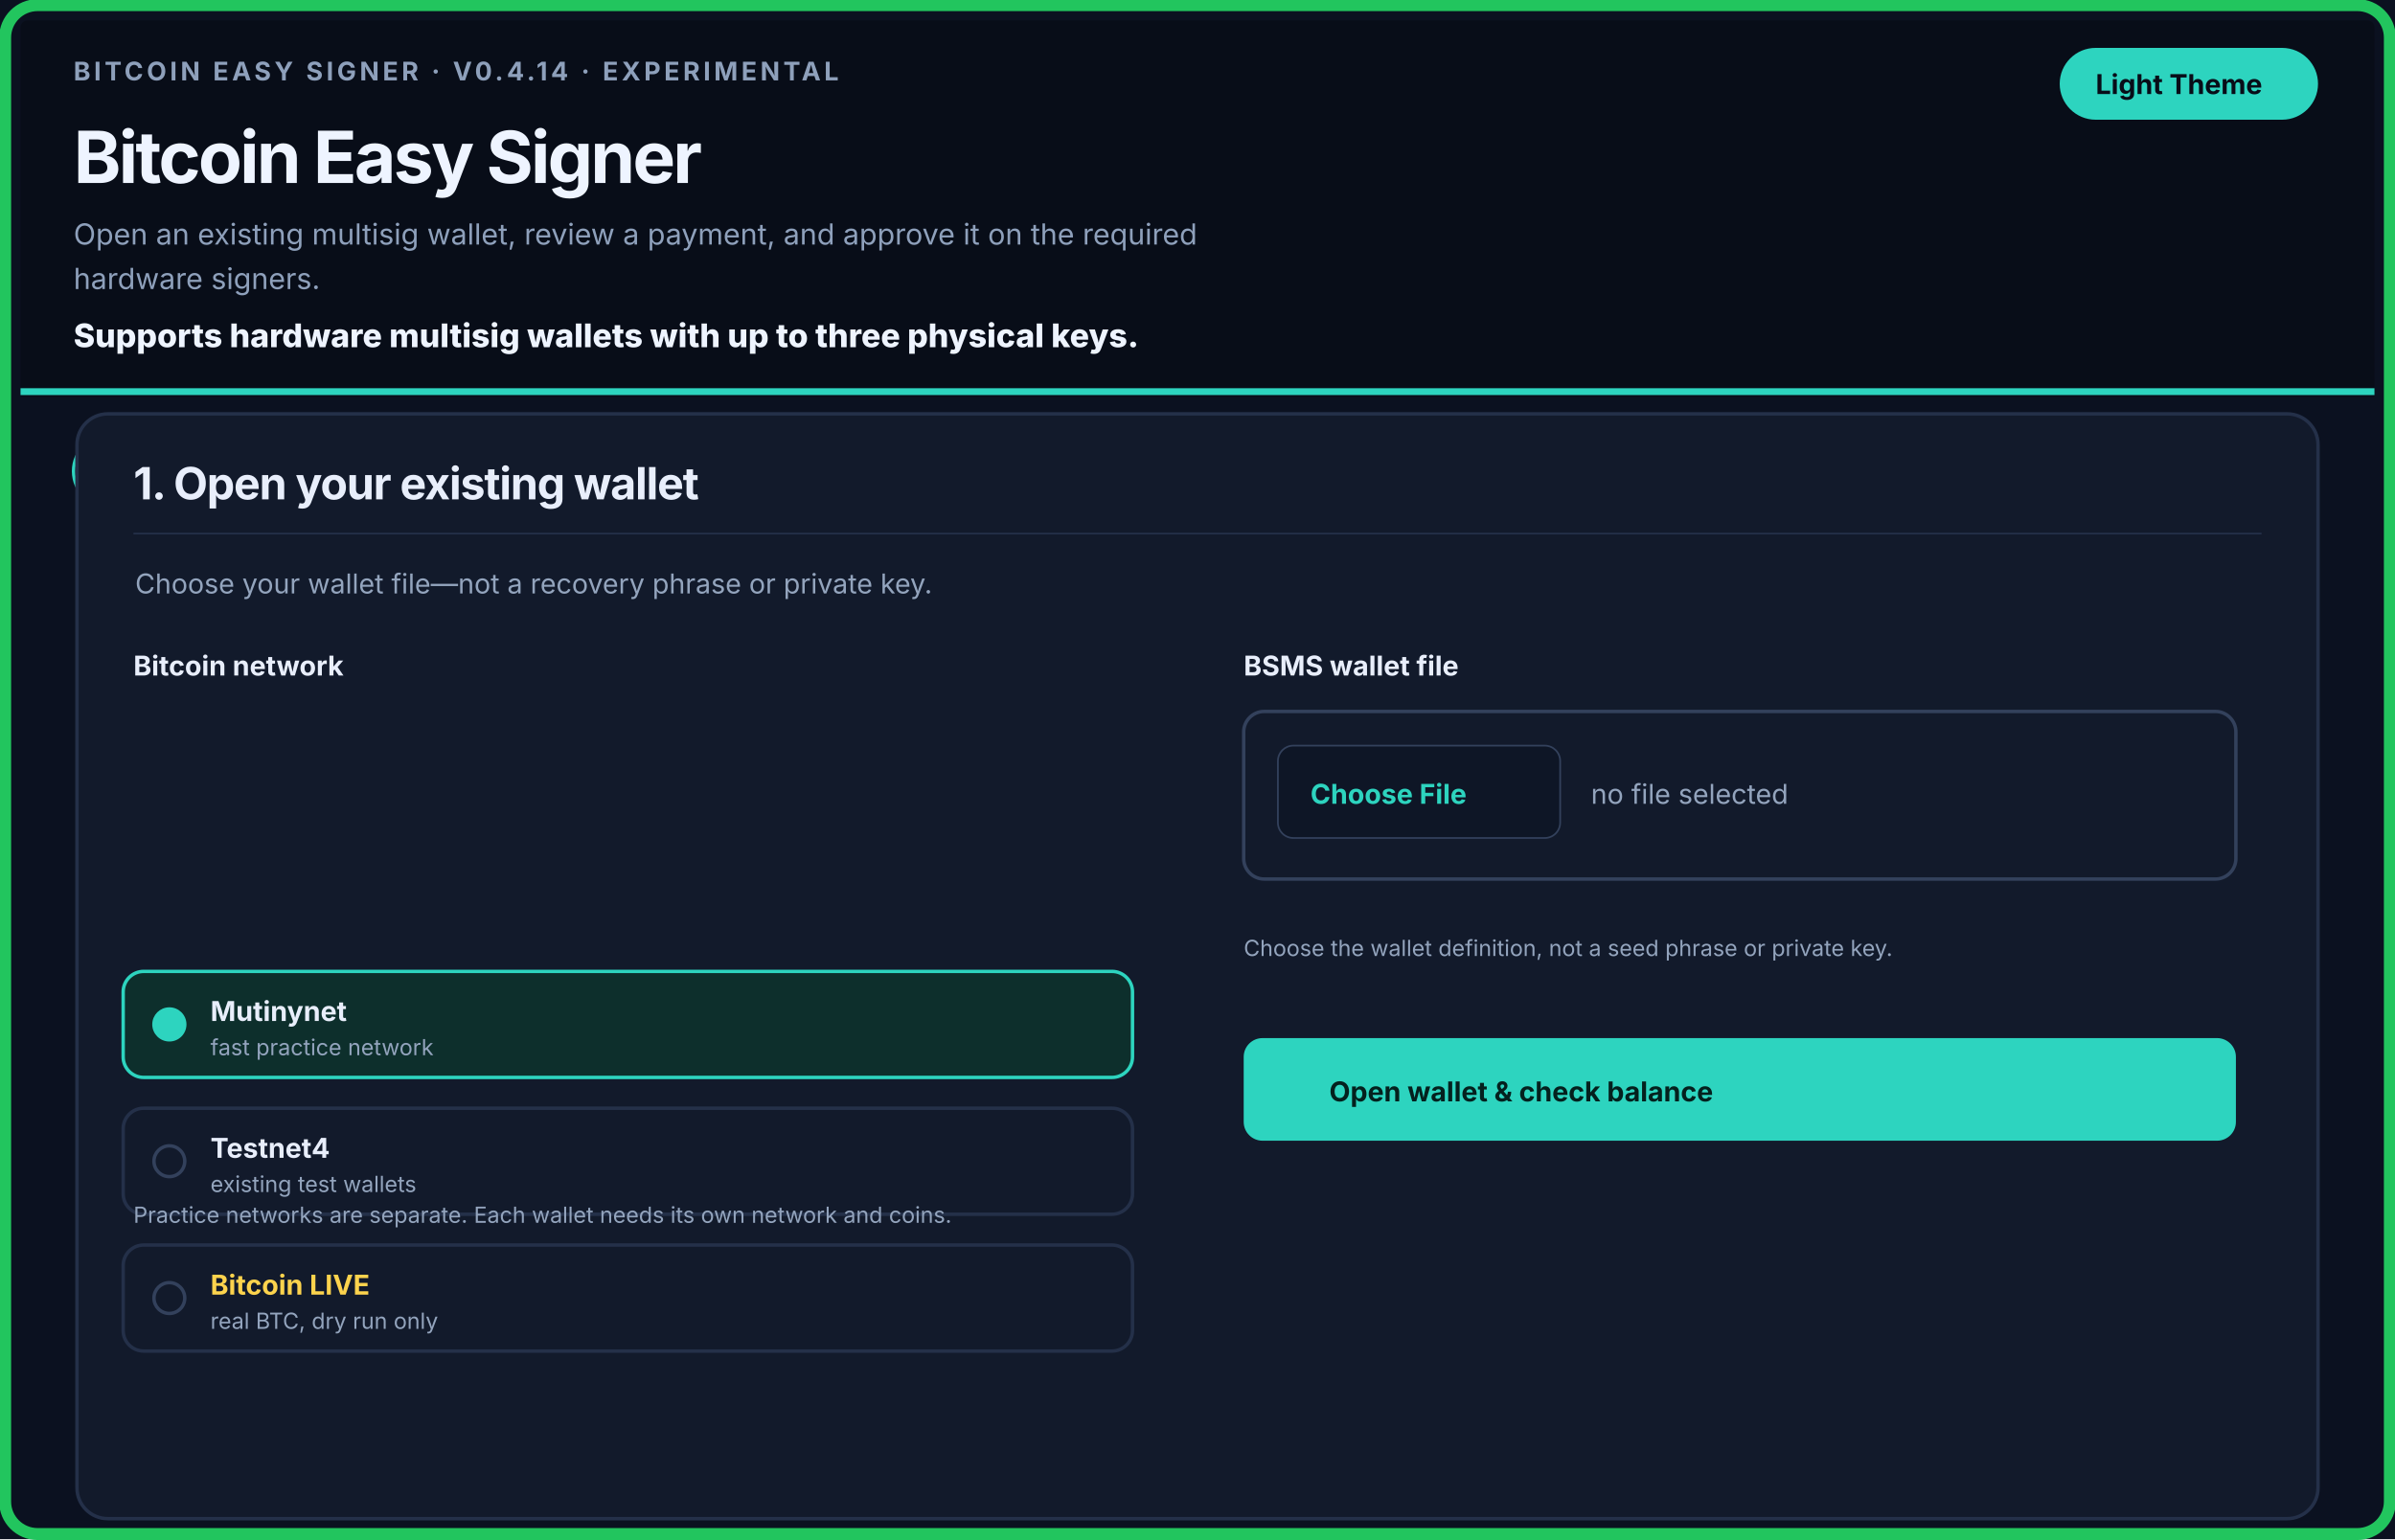
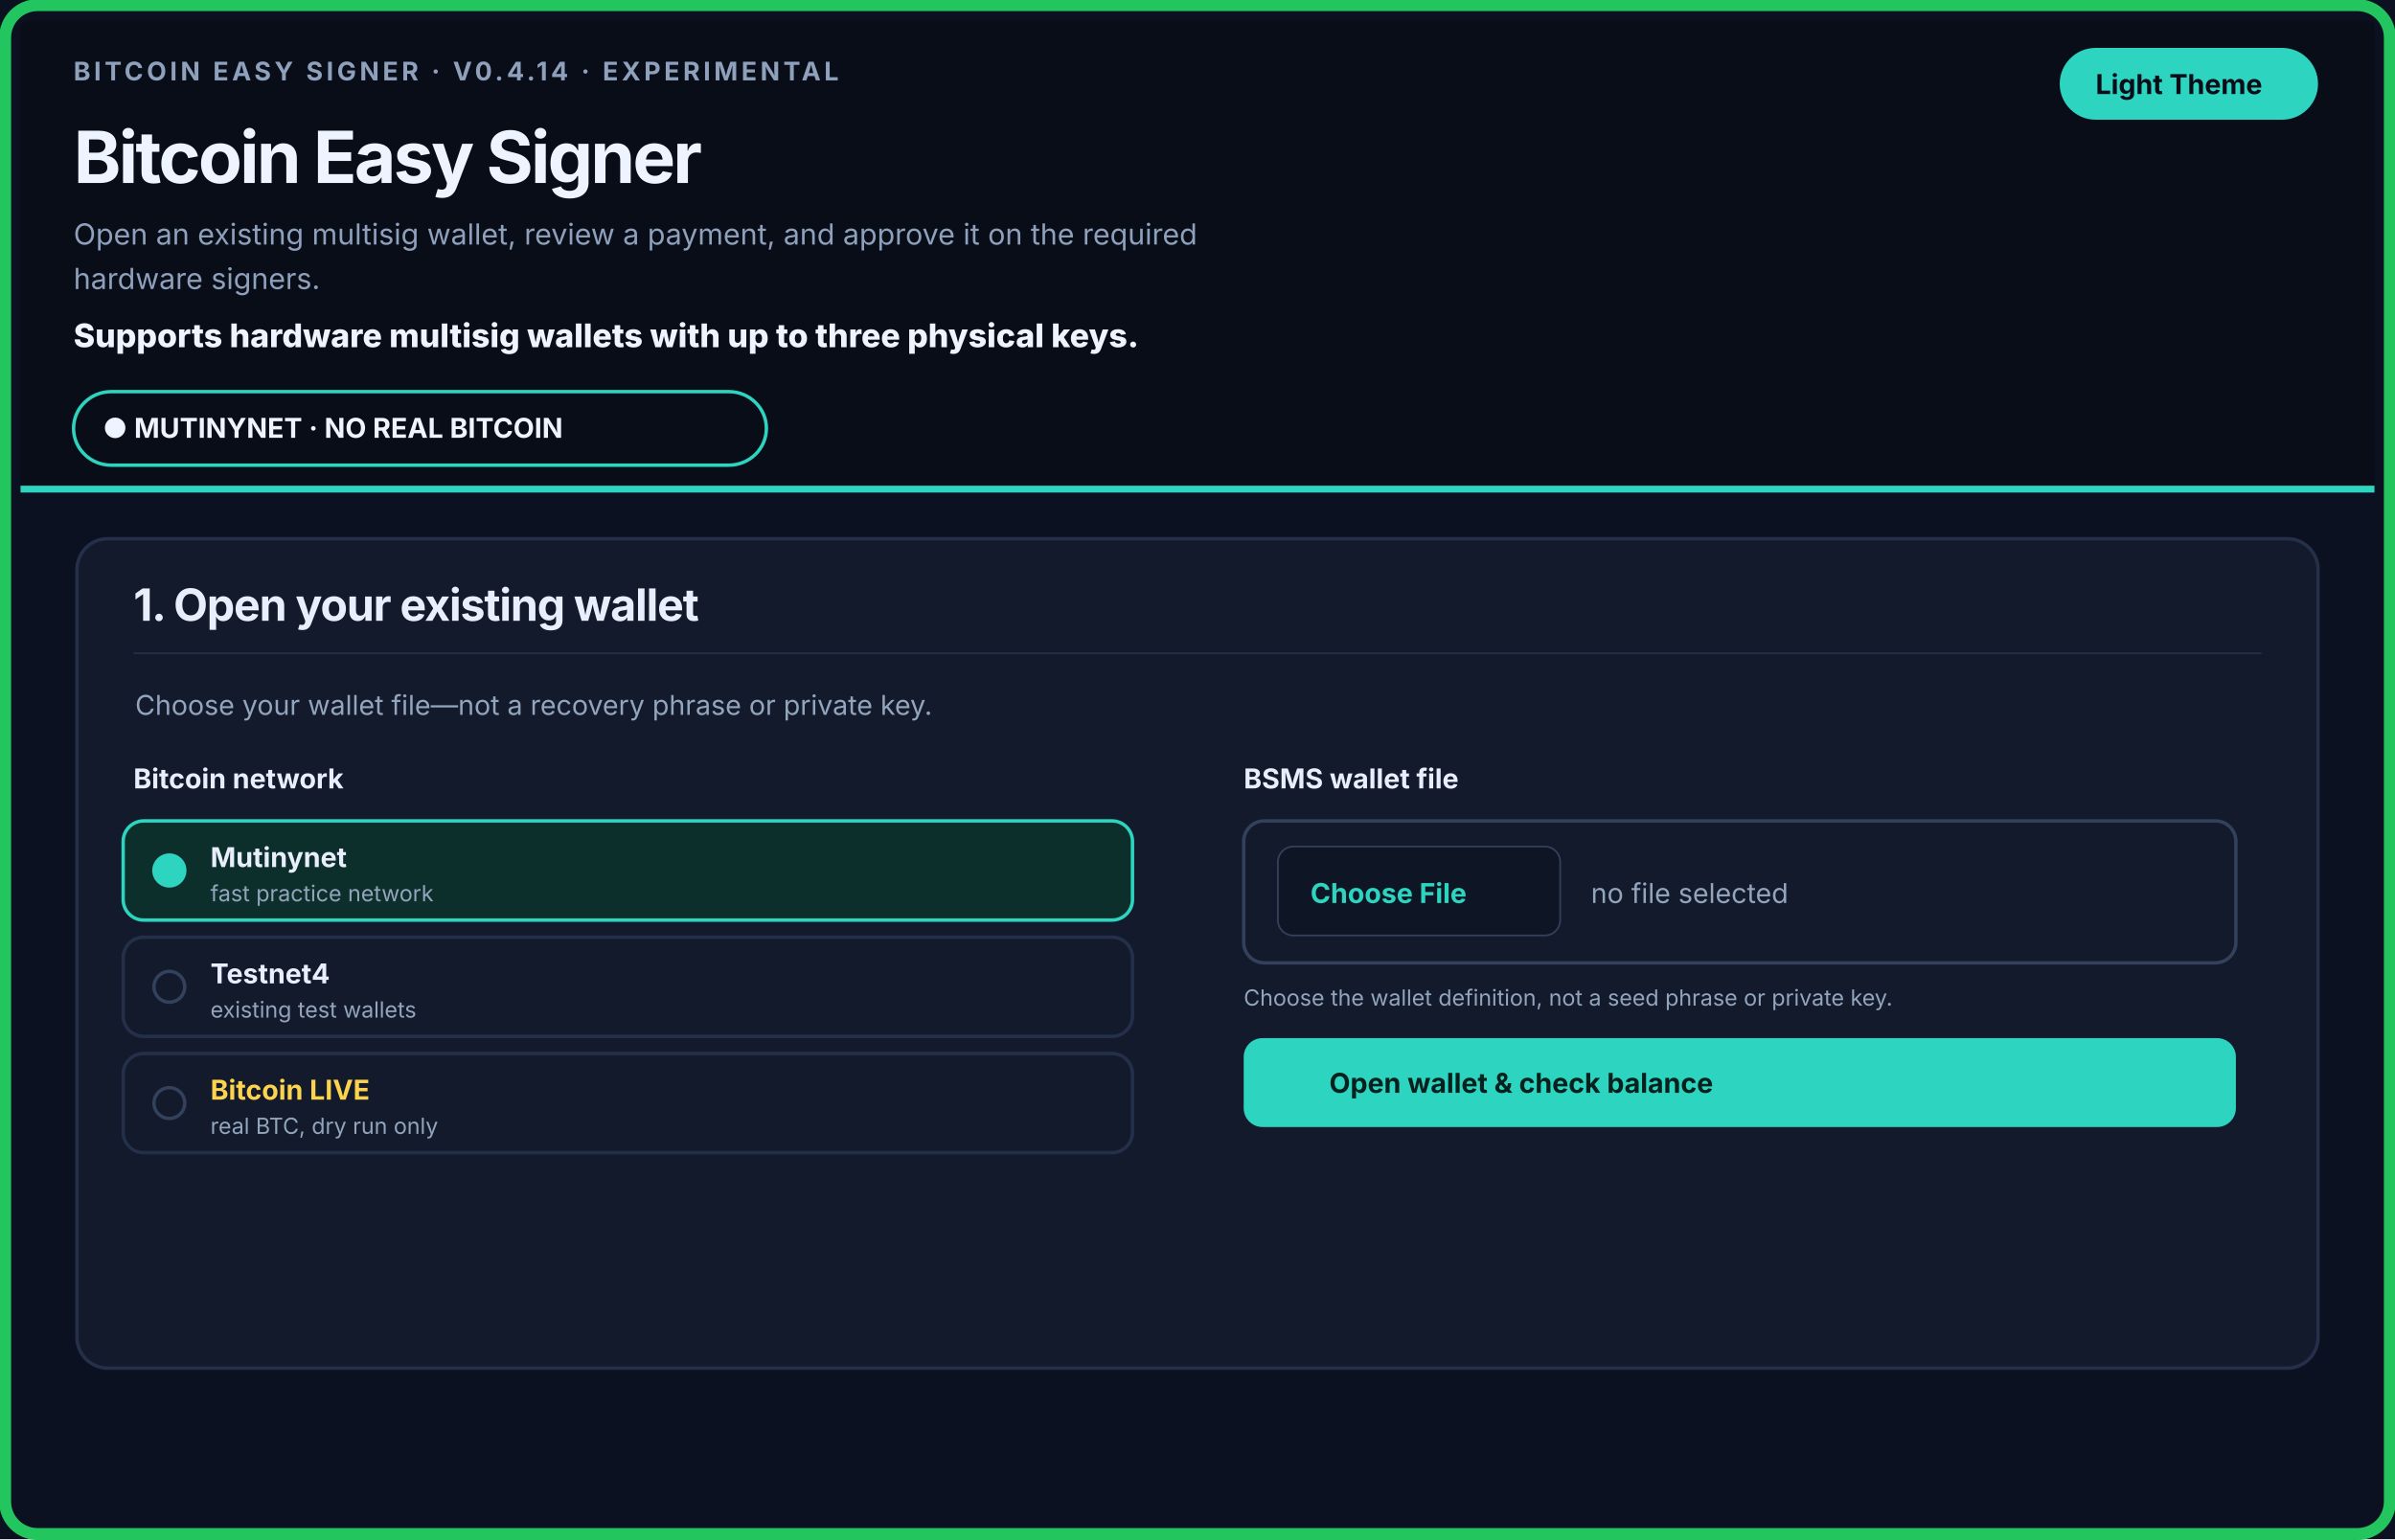
<svg xmlns="http://www.w3.org/2000/svg" width="1400" height="900" viewBox="0 0 1400 900" role="img" aria-labelledby="title desc">
  <style>text{font-family:-apple-system,BlinkMacSystemFont,'Segoe UI',sans-serif}.brand{font-size:15px;font-weight:750;letter-spacing:2px}.hero{font-size:42px;font-weight:750;letter-spacing:-1.5px}.copy{font-size:17px}.scope{font-size:19px;font-weight:800}.label{font-size:16px;font-weight:700}.small{font-size:13px}.panel-title{font-size:26px;font-weight:750;letter-spacing:-.6px}.hint{font-size:16px}</style>
  <rect width="1400" height="900" fill="#0b1120" />
  <rect x="3" y="3" width="1394" height="894" rx="19" fill="none" stroke="#22c55e" stroke-width="7" />
-   <path d="M12 16a4 4 0 0 1 4-4h1368a4 4 0 0 1 4 4v216H12z" fill="#080d18" />
-   <path d="M12 229h1376" stroke="#2dd4bf" stroke-width="4" />
+   <path d="M12 16a4 4 0 0 1 4-4h1368a4 4 0 0 1 4 4v272H12z" fill="#080d18" />
+   <path d="M12 286h1376" stroke="#2dd4bf" stroke-width="4" />
  <text x="43" y="47" class="brand" fill="#8ea0bb">BITCOIN EASY SIGNER · V0.4.14 · EXPERIMENTAL</text>
  <rect x="1204" y="28" width="151" height="42" rx="21" fill="#2dd4bf" />
  <text x="1225" y="55" class="label" fill="#080d18">Light Theme</text>
  <text x="43" y="107" class="hero" fill="#eef4ff">Bitcoin Easy Signer</text>
  <text x="43" y="143" class="copy" fill="#8ea0bb">Open an existing multisig wallet, review a payment, and approve it on the required</text>
  <text x="43" y="169" class="copy" fill="#8ea0bb">hardware signers.</text>
  <text x="43" y="203" class="scope" fill="#eef4ff">Supports hardware multisig wallets with up to three physical keys.</text>
-   <rect x="43" y="254" width="405" height="43" rx="22" fill="#080d18" stroke="#2dd4bf" stroke-width="2" />
-   <text x="60" y="281" class="label" fill="#eef4ff">● MUTINYNET · NO REAL BITCOIN</text>
-   <rect x="45" y="242" width="1310" height="646" rx="18" fill="#121a2b" stroke="#243049" stroke-width="2" />
-   <text x="78" y="292" class="panel-title" fill="#e8eefb">1. Open your existing wallet</text>
-   <path d="M78 312h1244" stroke="#243049" />
-   <text x="79" y="347" class="hint" fill="#93a4bd">Choose your wallet file—not a recovery phrase or private key.</text>
-   <text x="78" y="395" class="label" fill="#e8eefb">Bitcoin network</text>
-   <text x="727" y="395" class="label" fill="#e8eefb">BSMS wallet file</text>
-   <rect x="72" y="568" width="590" height="62" rx="12" fill="#0d2f2c" stroke="#2dd4bf" stroke-width="2" />
-   <circle cx="99" cy="599" r="9" fill="#2dd4bf" stroke="#2dd4bf" stroke-width="2" />
-   <text x="123" y="597" class="label" fill="#e8eefb">Mutinynet</text>
-   <text x="123" y="617" class="small" fill="#93a4bd">fast practice network</text>
-   <rect x="72" y="648" width="590" height="62" rx="12" fill="#121a2b" stroke="#243049" stroke-width="2" />
-   <circle cx="99" cy="679" r="9" fill="none" stroke="#33415c" stroke-width="2" />
-   <text x="123" y="677" class="label" fill="#e8eefb">Testnet4</text>
-   <text x="123" y="697" class="small" fill="#93a4bd">existing test wallets</text>
-   <rect x="72" y="728" width="590" height="62" rx="12" fill="#121a2b" stroke="#243049" stroke-width="2" />
-   <circle cx="99" cy="759" r="9" fill="none" stroke="#33415c" stroke-width="2" />
-   <text x="123" y="757" class="label" fill="#fcd34d">Bitcoin LIVE</text>
-   <text x="123" y="777" class="small" fill="#93a4bd">real BTC, dry run only</text>
-   <rect x="727" y="416" width="580" height="98" rx="12" fill="#121a2b" stroke="#33415c" stroke-width="2" />
-   <rect x="747" y="436" width="165" height="54" rx="9" fill="#0e1626" stroke="#33415c" />
-   <text x="766" y="470" class="label" fill="#2dd4bf">Choose File</text>
-   <text x="930" y="470" class="hint" fill="#93a4bd">no file selected</text>
-   <text x="727" y="559" class="small" fill="#93a4bd">Choose the wallet definition, not a seed phrase or private key.</text>
-   <rect x="727" y="607" width="580" height="60" rx="11" fill="#2dd4bf" />
-   <text x="777" y="644" class="label" fill="#04211e">Open wallet &amp; check balance</text>
-   <text x="78" y="715" class="small" fill="#93a4bd">Practice networks are separate. Each wallet needs its own network and coins.</text>
+   <rect x="43" y="229" width="405" height="43" rx="22" fill="#080d18" stroke="#2dd4bf" stroke-width="2" />
+   <text x="60" y="256" class="label" fill="#eef4ff">● MUTINYNET · NO REAL BITCOIN</text>
+   <rect x="45" y="315" width="1310" height="485" rx="18" fill="#121a2b" stroke="#243049" stroke-width="2" />
+   <text x="78" y="363" class="panel-title" fill="#e8eefb">1. Open your existing wallet</text>
+   <path d="M78 382h1244" stroke="#243049" />
+   <text x="79" y="418" class="hint" fill="#93a4bd">Choose your wallet file—not a recovery phrase or private key.</text>
+   <text x="78" y="461" class="label" fill="#e8eefb">Bitcoin network</text>
+   <text x="727" y="461" class="label" fill="#e8eefb">BSMS wallet file</text>
+   <rect x="72" y="480" width="590" height="58" rx="12" fill="#0d2f2c" stroke="#2dd4bf" stroke-width="2" />
+   <circle cx="99" cy="509" r="9" fill="#2dd4bf" stroke="#2dd4bf" stroke-width="2" />
+   <text x="123" y="507" class="label" fill="#e8eefb">Mutinynet</text>
+   <text x="123" y="527" class="small" fill="#93a4bd">fast practice network</text>
+   <rect x="72" y="548" width="590" height="58" rx="12" fill="#121a2b" stroke="#243049" stroke-width="2" />
+   <circle cx="99" cy="577" r="9" fill="none" stroke="#33415c" stroke-width="2" />
+   <text x="123" y="575" class="label" fill="#e8eefb">Testnet4</text>
+   <text x="123" y="595" class="small" fill="#93a4bd">existing test wallets</text>
+   <rect x="72" y="616" width="590" height="58" rx="12" fill="#121a2b" stroke="#243049" stroke-width="2" />
+   <circle cx="99" cy="645" r="9" fill="none" stroke="#33415c" stroke-width="2" />
+   <text x="123" y="643" class="label" fill="#fcd34d">Bitcoin LIVE</text>
+   <text x="123" y="663" class="small" fill="#93a4bd">real BTC, dry run only</text>
+   <rect x="727" y="480" width="580" height="83" rx="12" fill="#121a2b" stroke="#33415c" stroke-width="2" />
+   <rect x="747" y="495" width="165" height="52" rx="9" fill="#0e1626" stroke="#33415c" />
+   <text x="766" y="528" class="label" fill="#2dd4bf">Choose File</text>
+   <text x="930" y="528" class="hint" fill="#93a4bd">no file selected</text>
+   <text x="727" y="588" class="small" fill="#93a4bd">Choose the wallet definition, not a seed phrase or private key.</text>
+   <rect x="727" y="607" width="580" height="52" rx="11" fill="#2dd4bf" />
+   <text x="777" y="639" class="label" fill="#04211e">Open wallet &amp; check balance</text>
</svg>
